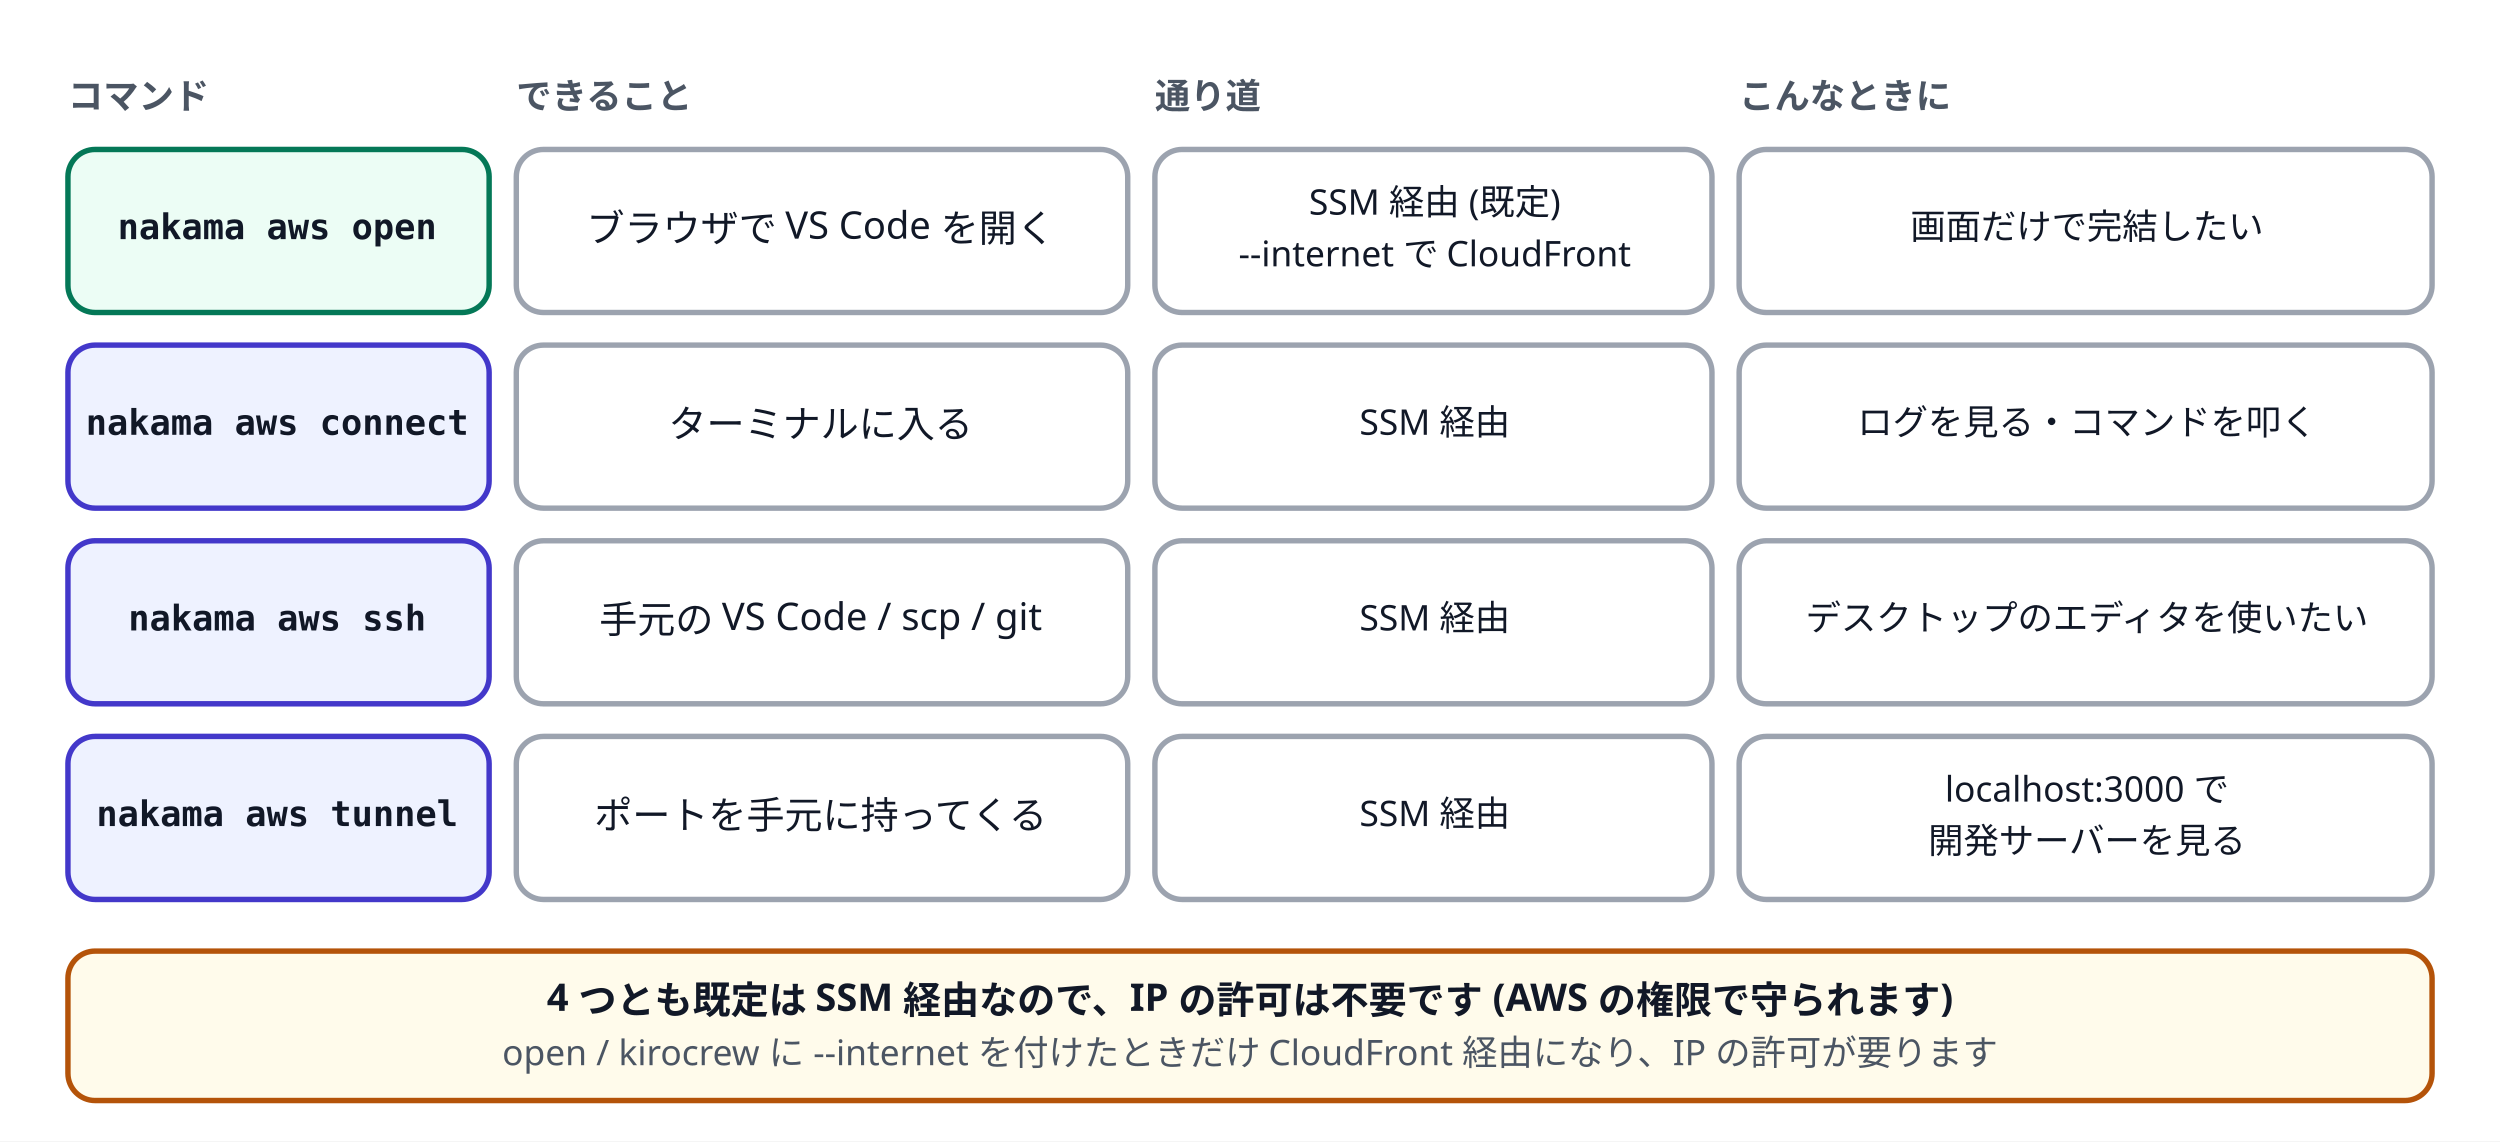
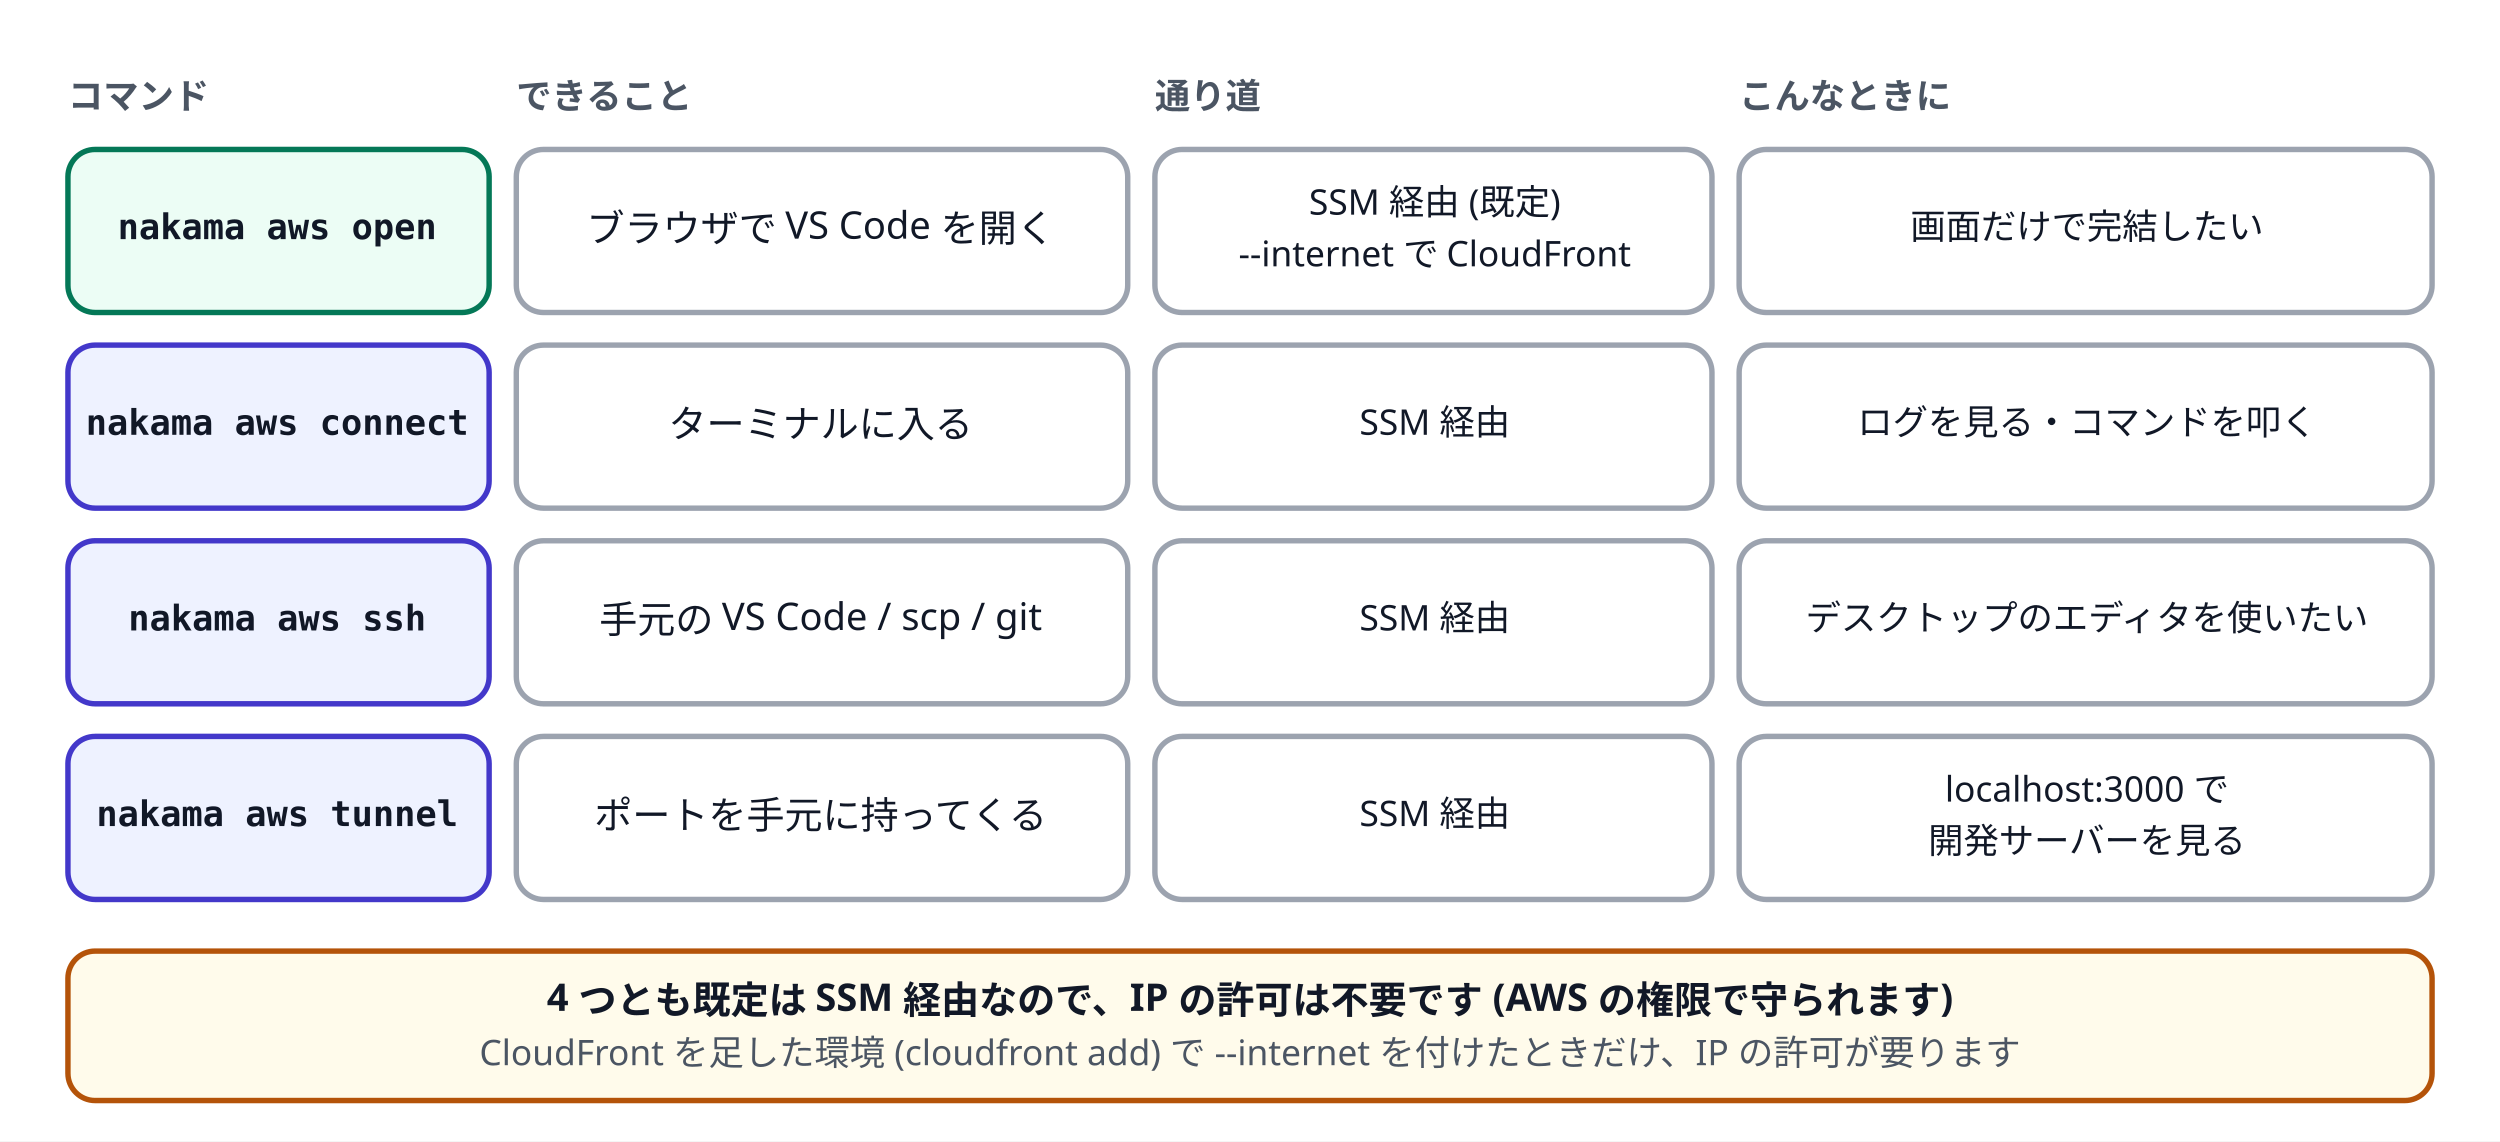
<svg xmlns="http://www.w3.org/2000/svg" viewBox="0 0 920 420" role="img" aria-labelledby="access-paths-title" aria-describedby="access-paths-desc" font-family="Segoe UI, Meiryo, Hiragino Kaku Gothic ProN, sans-serif">
  <defs>
    <marker id="arrow" viewBox="0 0 10 10" refX="9" refY="5" markerWidth="7" markerHeight="7" orient="auto-start-reverse">
      <path d="M 0 0 L 10 5 L 0 10 z" fill="#374151" />
    </marker>
    <marker id="arrow-back" viewBox="0 0 10 10" refX="1" refY="5" markerWidth="7" markerHeight="7" orient="auto">
      <path d="M 10 0 L 0 5 L 10 10 z" fill="#374151" />
    </marker>
    <marker id="arrow-danger" viewBox="0 0 10 10" refX="9" refY="5" markerWidth="7" markerHeight="7" orient="auto-start-reverse">
      <path d="M 0 0 L 10 5 L 0 10 z" fill="#b91c1c" />
    </marker>
  </defs>
  <rect width="920" height="420" fill="#ffffff" />
  <text x="25" y="40" text-anchor="start" font-family="Segoe UI, Meiryo, Hiragino Kaku Gothic ProN, sans-serif" font-size="13" font-weight="600" fill="#4b5563">コマンド</text>
  <text x="190" y="40" text-anchor="start" font-family="Segoe UI, Meiryo, Hiragino Kaku Gothic ProN, sans-serif" font-size="13" font-weight="600" fill="#4b5563">できること</text>
  <text x="425" y="40" text-anchor="start" font-family="Segoe UI, Meiryo, Hiragino Kaku Gothic ProN, sans-serif" font-size="13" font-weight="600" fill="#4b5563">通り道</text>
  <text x="640" y="40" text-anchor="start" font-family="Segoe UI, Meiryo, Hiragino Kaku Gothic ProN, sans-serif" font-size="13" font-weight="600" fill="#4b5563">こんなときに</text>
  <rect x="25" y="55" width="155" height="60" rx="10" fill="#ecfdf5" stroke="#047857" stroke-width="2" />
  <text x="102" y="88" text-anchor="middle" font-family="Consolas, Menlo, monospace" font-size="13" font-weight="600" fill="#111827">nakama aws open</text>
  <rect x="190" y="55" width="225" height="60" rx="10" fill="#ffffff" stroke="#9ca3af" stroke-width="2" />
  <text x="302" y="89" text-anchor="middle" font-family="Segoe UI, Meiryo, Hiragino Kaku Gothic ProN, sans-serif" font-size="14" font-weight="400" fill="#111827">ブラウザで VS Code を開く</text>
  <rect x="425" y="55" width="205" height="60" rx="10" fill="#ffffff" stroke="#9ca3af" stroke-width="2" />
  <text x="528" y="79" text-anchor="middle" font-family="Segoe UI, Meiryo, Hiragino Kaku Gothic ProN, sans-serif" font-size="13" font-weight="400" fill="#111827">SSM 経由 (既定)</text>
  <text x="528" y="98" text-anchor="middle" font-family="Segoe UI, Meiryo, Hiragino Kaku Gothic ProN, sans-serif" font-size="13" font-weight="400" fill="#111827">--internet で CloudFront</text>
  <rect x="640" y="55" width="255" height="60" rx="10" fill="#ffffff" stroke="#9ca3af" stroke-width="2" />
  <text x="768" y="88" text-anchor="middle" font-family="Segoe UI, Meiryo, Hiragino Kaku Gothic ProN, sans-serif" font-size="13" font-weight="400" fill="#111827">画面だけで完結したい</text>
  <rect x="25" y="127" width="155" height="60" rx="10" fill="#eef2ff" stroke="#4338ca" stroke-width="2" />
  <text x="102" y="160" text-anchor="middle" font-family="Consolas, Menlo, monospace" font-size="13" font-weight="600" fill="#111827">nakama aws connect</text>
  <rect x="190" y="127" width="225" height="60" rx="10" fill="#ffffff" stroke="#9ca3af" stroke-width="2" />
  <text x="302" y="161" text-anchor="middle" font-family="Segoe UI, Meiryo, Hiragino Kaku Gothic ProN, sans-serif" font-size="14" font-weight="400" fill="#111827">ターミナルに入る</text>
  <rect x="425" y="127" width="205" height="60" rx="10" fill="#ffffff" stroke="#9ca3af" stroke-width="2" />
  <text x="528" y="160" text-anchor="middle" font-family="Segoe UI, Meiryo, Hiragino Kaku Gothic ProN, sans-serif" font-size="13" font-weight="400" fill="#111827">SSM 経由</text>
  <rect x="640" y="127" width="255" height="60" rx="10" fill="#ffffff" stroke="#9ca3af" stroke-width="2" />
  <text x="768" y="160" text-anchor="middle" font-family="Segoe UI, Meiryo, Hiragino Kaku Gothic ProN, sans-serif" font-size="13" font-weight="400" fill="#111827">ログを見る・コマンドを叩く</text>
  <rect x="25" y="199" width="155" height="60" rx="10" fill="#eef2ff" stroke="#4338ca" stroke-width="2" />
  <text x="102" y="232" text-anchor="middle" font-family="Consolas, Menlo, monospace" font-size="13" font-weight="600" fill="#111827">nakama aws ssh</text>
  <rect x="190" y="199" width="225" height="60" rx="10" fill="#ffffff" stroke="#9ca3af" stroke-width="2" />
  <text x="302" y="233" text-anchor="middle" font-family="Segoe UI, Meiryo, Hiragino Kaku Gothic ProN, sans-serif" font-size="14" font-weight="400" fill="#111827">手元の VS Code / scp / git</text>
  <rect x="425" y="199" width="205" height="60" rx="10" fill="#ffffff" stroke="#9ca3af" stroke-width="2" />
  <text x="528" y="232" text-anchor="middle" font-family="Segoe UI, Meiryo, Hiragino Kaku Gothic ProN, sans-serif" font-size="13" font-weight="400" fill="#111827">SSM 経由</text>
  <rect x="640" y="199" width="255" height="60" rx="10" fill="#ffffff" stroke="#9ca3af" stroke-width="2" />
  <text x="768" y="232" text-anchor="middle" font-family="Segoe UI, Meiryo, Hiragino Kaku Gothic ProN, sans-serif" font-size="13" font-weight="400" fill="#111827">デスクトップのエディタを使いたい</text>
  <rect x="25" y="271" width="155" height="60" rx="10" fill="#eef2ff" stroke="#4338ca" stroke-width="2" />
  <text x="102" y="304" text-anchor="middle" font-family="Consolas, Menlo, monospace" font-size="13" font-weight="600" fill="#111827">nakama aws tunnel</text>
  <rect x="190" y="271" width="225" height="60" rx="10" fill="#ffffff" stroke="#9ca3af" stroke-width="2" />
  <text x="302" y="305" text-anchor="middle" font-family="Segoe UI, Meiryo, Hiragino Kaku Gothic ProN, sans-serif" font-size="14" font-weight="400" fill="#111827">ポートを手元に持ってくる</text>
  <rect x="425" y="271" width="205" height="60" rx="10" fill="#ffffff" stroke="#9ca3af" stroke-width="2" />
  <text x="528" y="304" text-anchor="middle" font-family="Segoe UI, Meiryo, Hiragino Kaku Gothic ProN, sans-serif" font-size="13" font-weight="400" fill="#111827">SSM 経由</text>
  <rect x="640" y="271" width="255" height="60" rx="10" fill="#ffffff" stroke="#9ca3af" stroke-width="2" />
  <text x="768" y="295" text-anchor="middle" font-family="Segoe UI, Meiryo, Hiragino Kaku Gothic ProN, sans-serif" font-size="13" font-weight="400" fill="#111827">localhost:3000 で</text>
  <text x="768" y="314" text-anchor="middle" font-family="Segoe UI, Meiryo, Hiragino Kaku Gothic ProN, sans-serif" font-size="13" font-weight="400" fill="#111827">開発サーバーを見る</text>
  <rect x="25" y="350" width="870" height="55" rx="10" fill="#fffbeb" stroke="#b45309" stroke-width="2" />
  <text x="460" y="372" text-anchor="middle" font-family="Segoe UI, Meiryo, Hiragino Kaku Gothic ProN, sans-serif" font-size="14" font-weight="600" fill="#111827">4 つとも既定は SSM 経由なので、IP の許可は不要です (AWS の権限で守られます)</text>
-   <text x="460" y="392" text-anchor="middle" font-family="Segoe UI, Meiryo, Hiragino Kaku Gothic ProN, sans-serif" font-size="13" font-weight="400" fill="#4b5563">open / kirocrew に --internet を付けたときだけ CloudFront 経由になり、IP の許可が要ります</text>
+   <text x="460" y="392" text-anchor="middle" font-family="Segoe UI, Meiryo, Hiragino Kaku Gothic ProN, sans-serif" font-size="13" font-weight="400" fill="#4b5563">CloudFront を足した環境 (cloudfront add) で --internet を付けたときだけ、IP の許可が要ります</text>
</svg>
